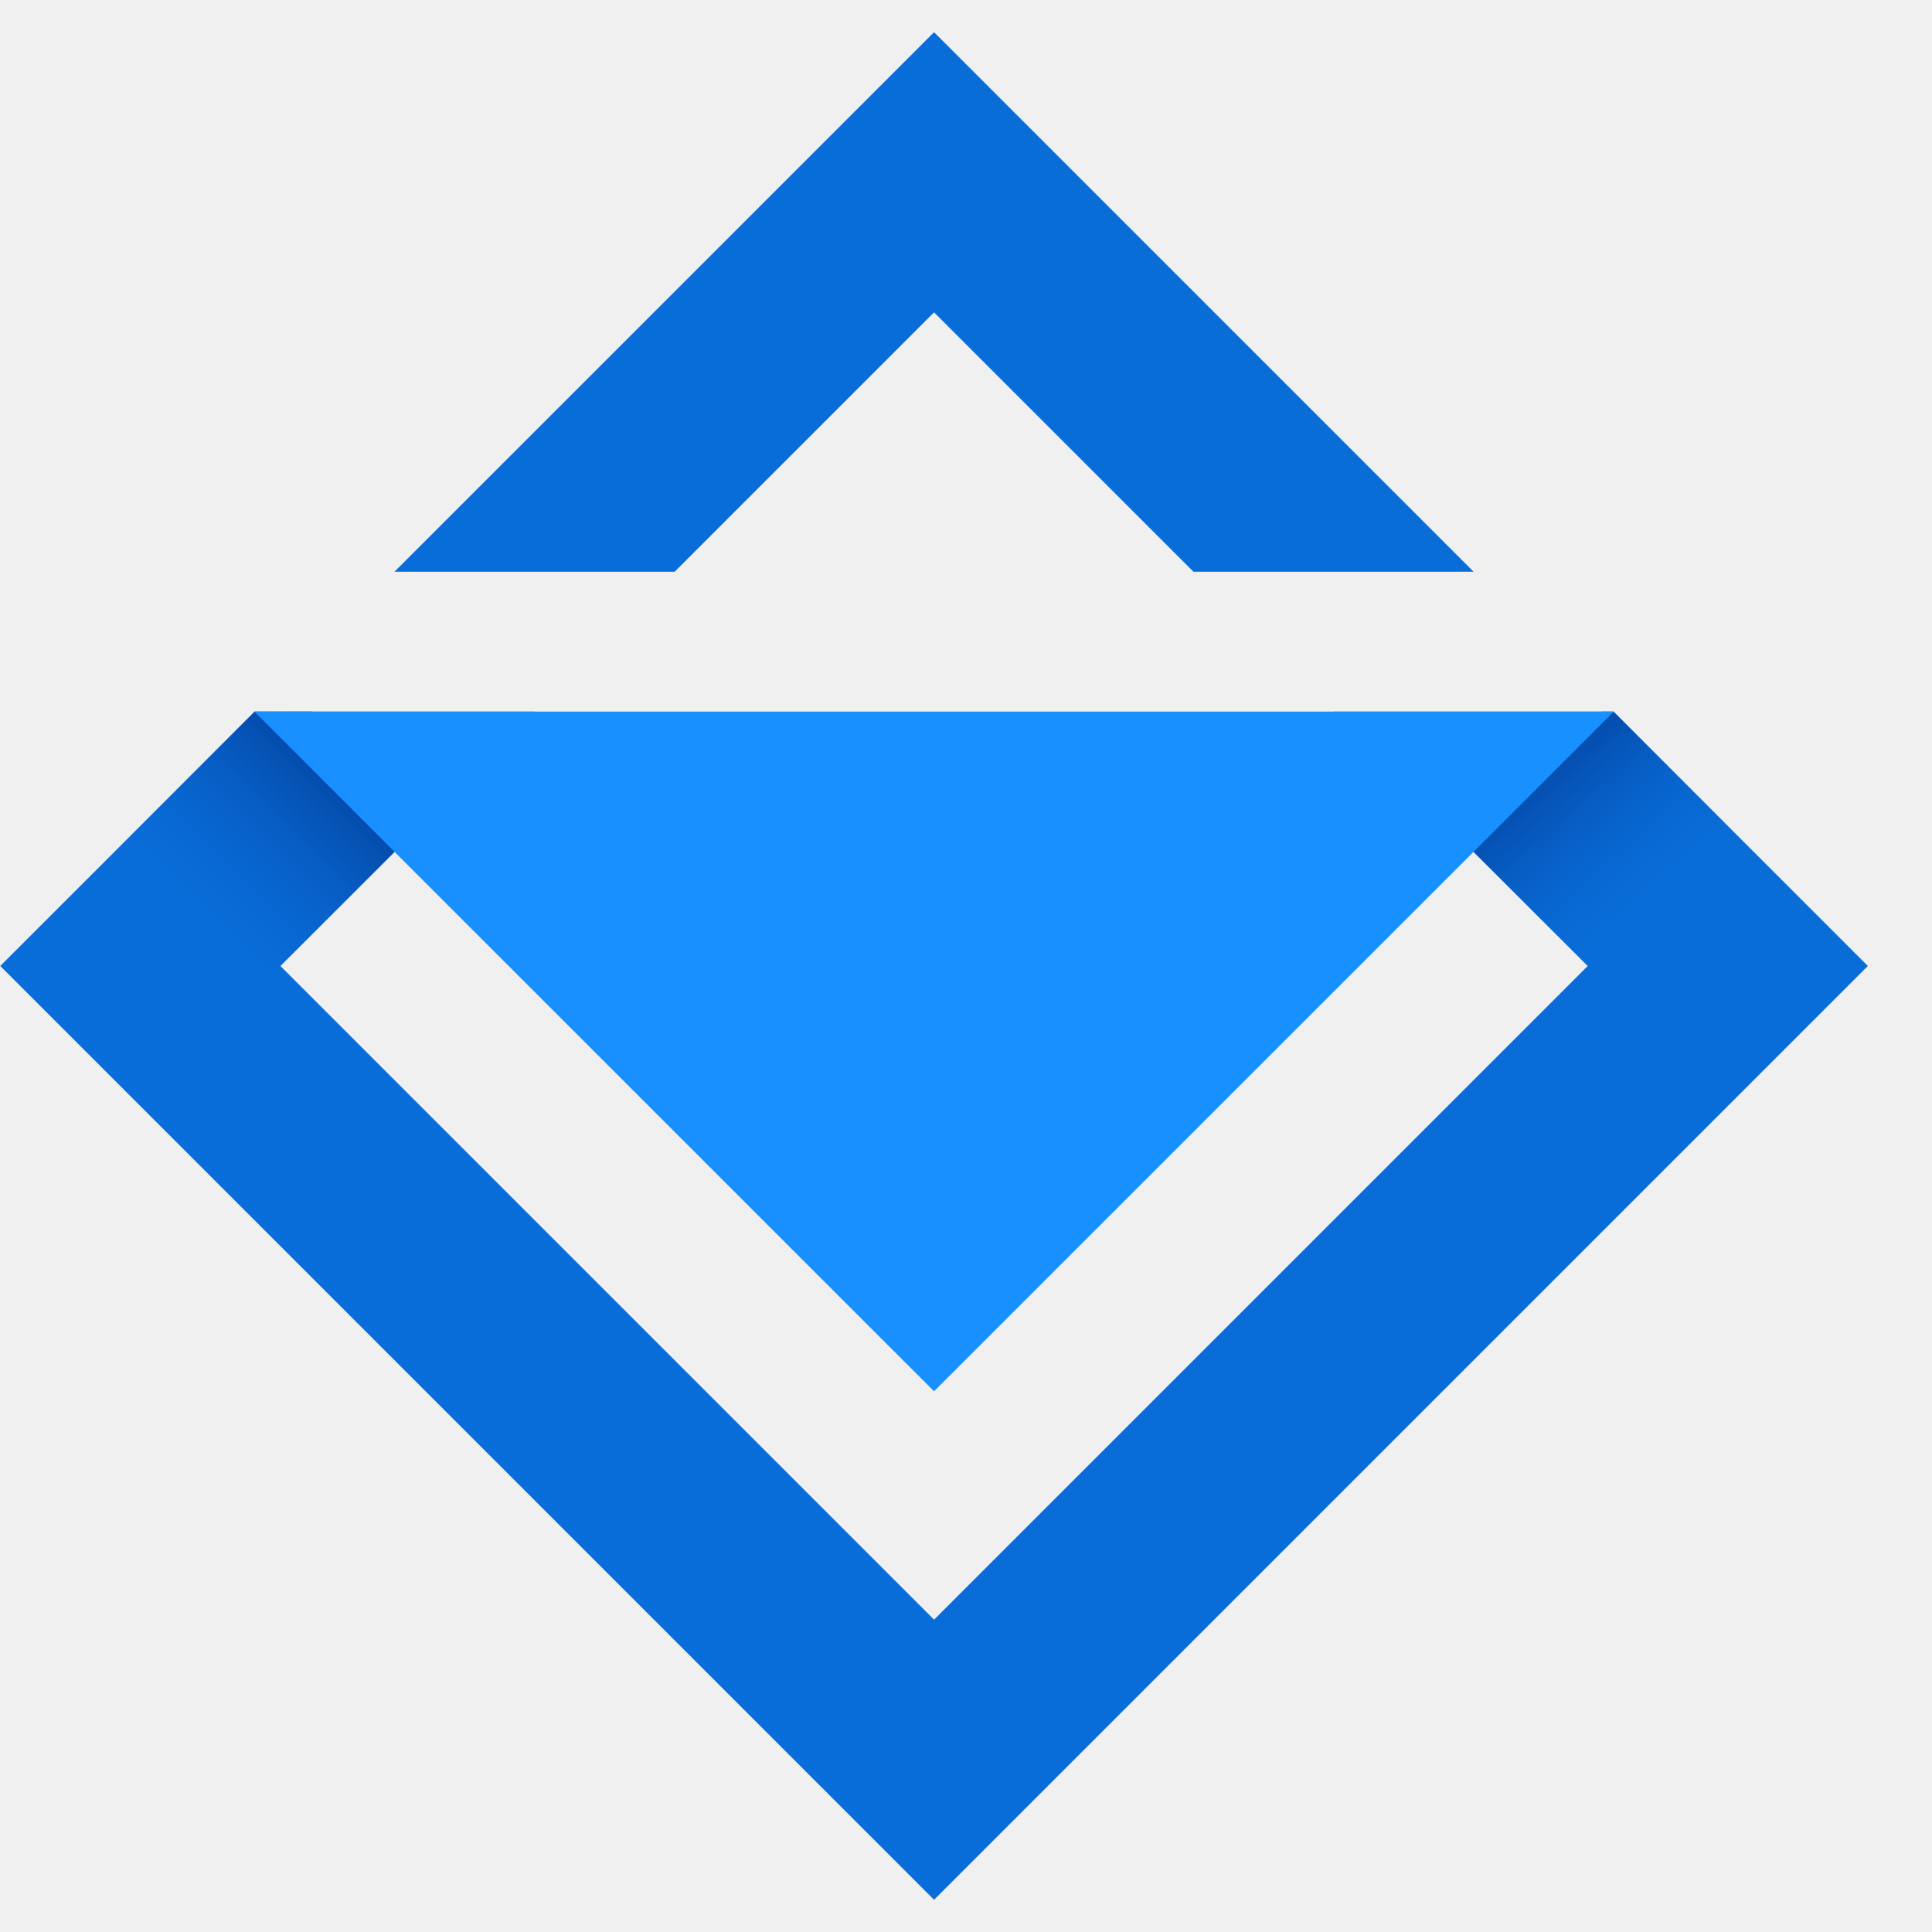
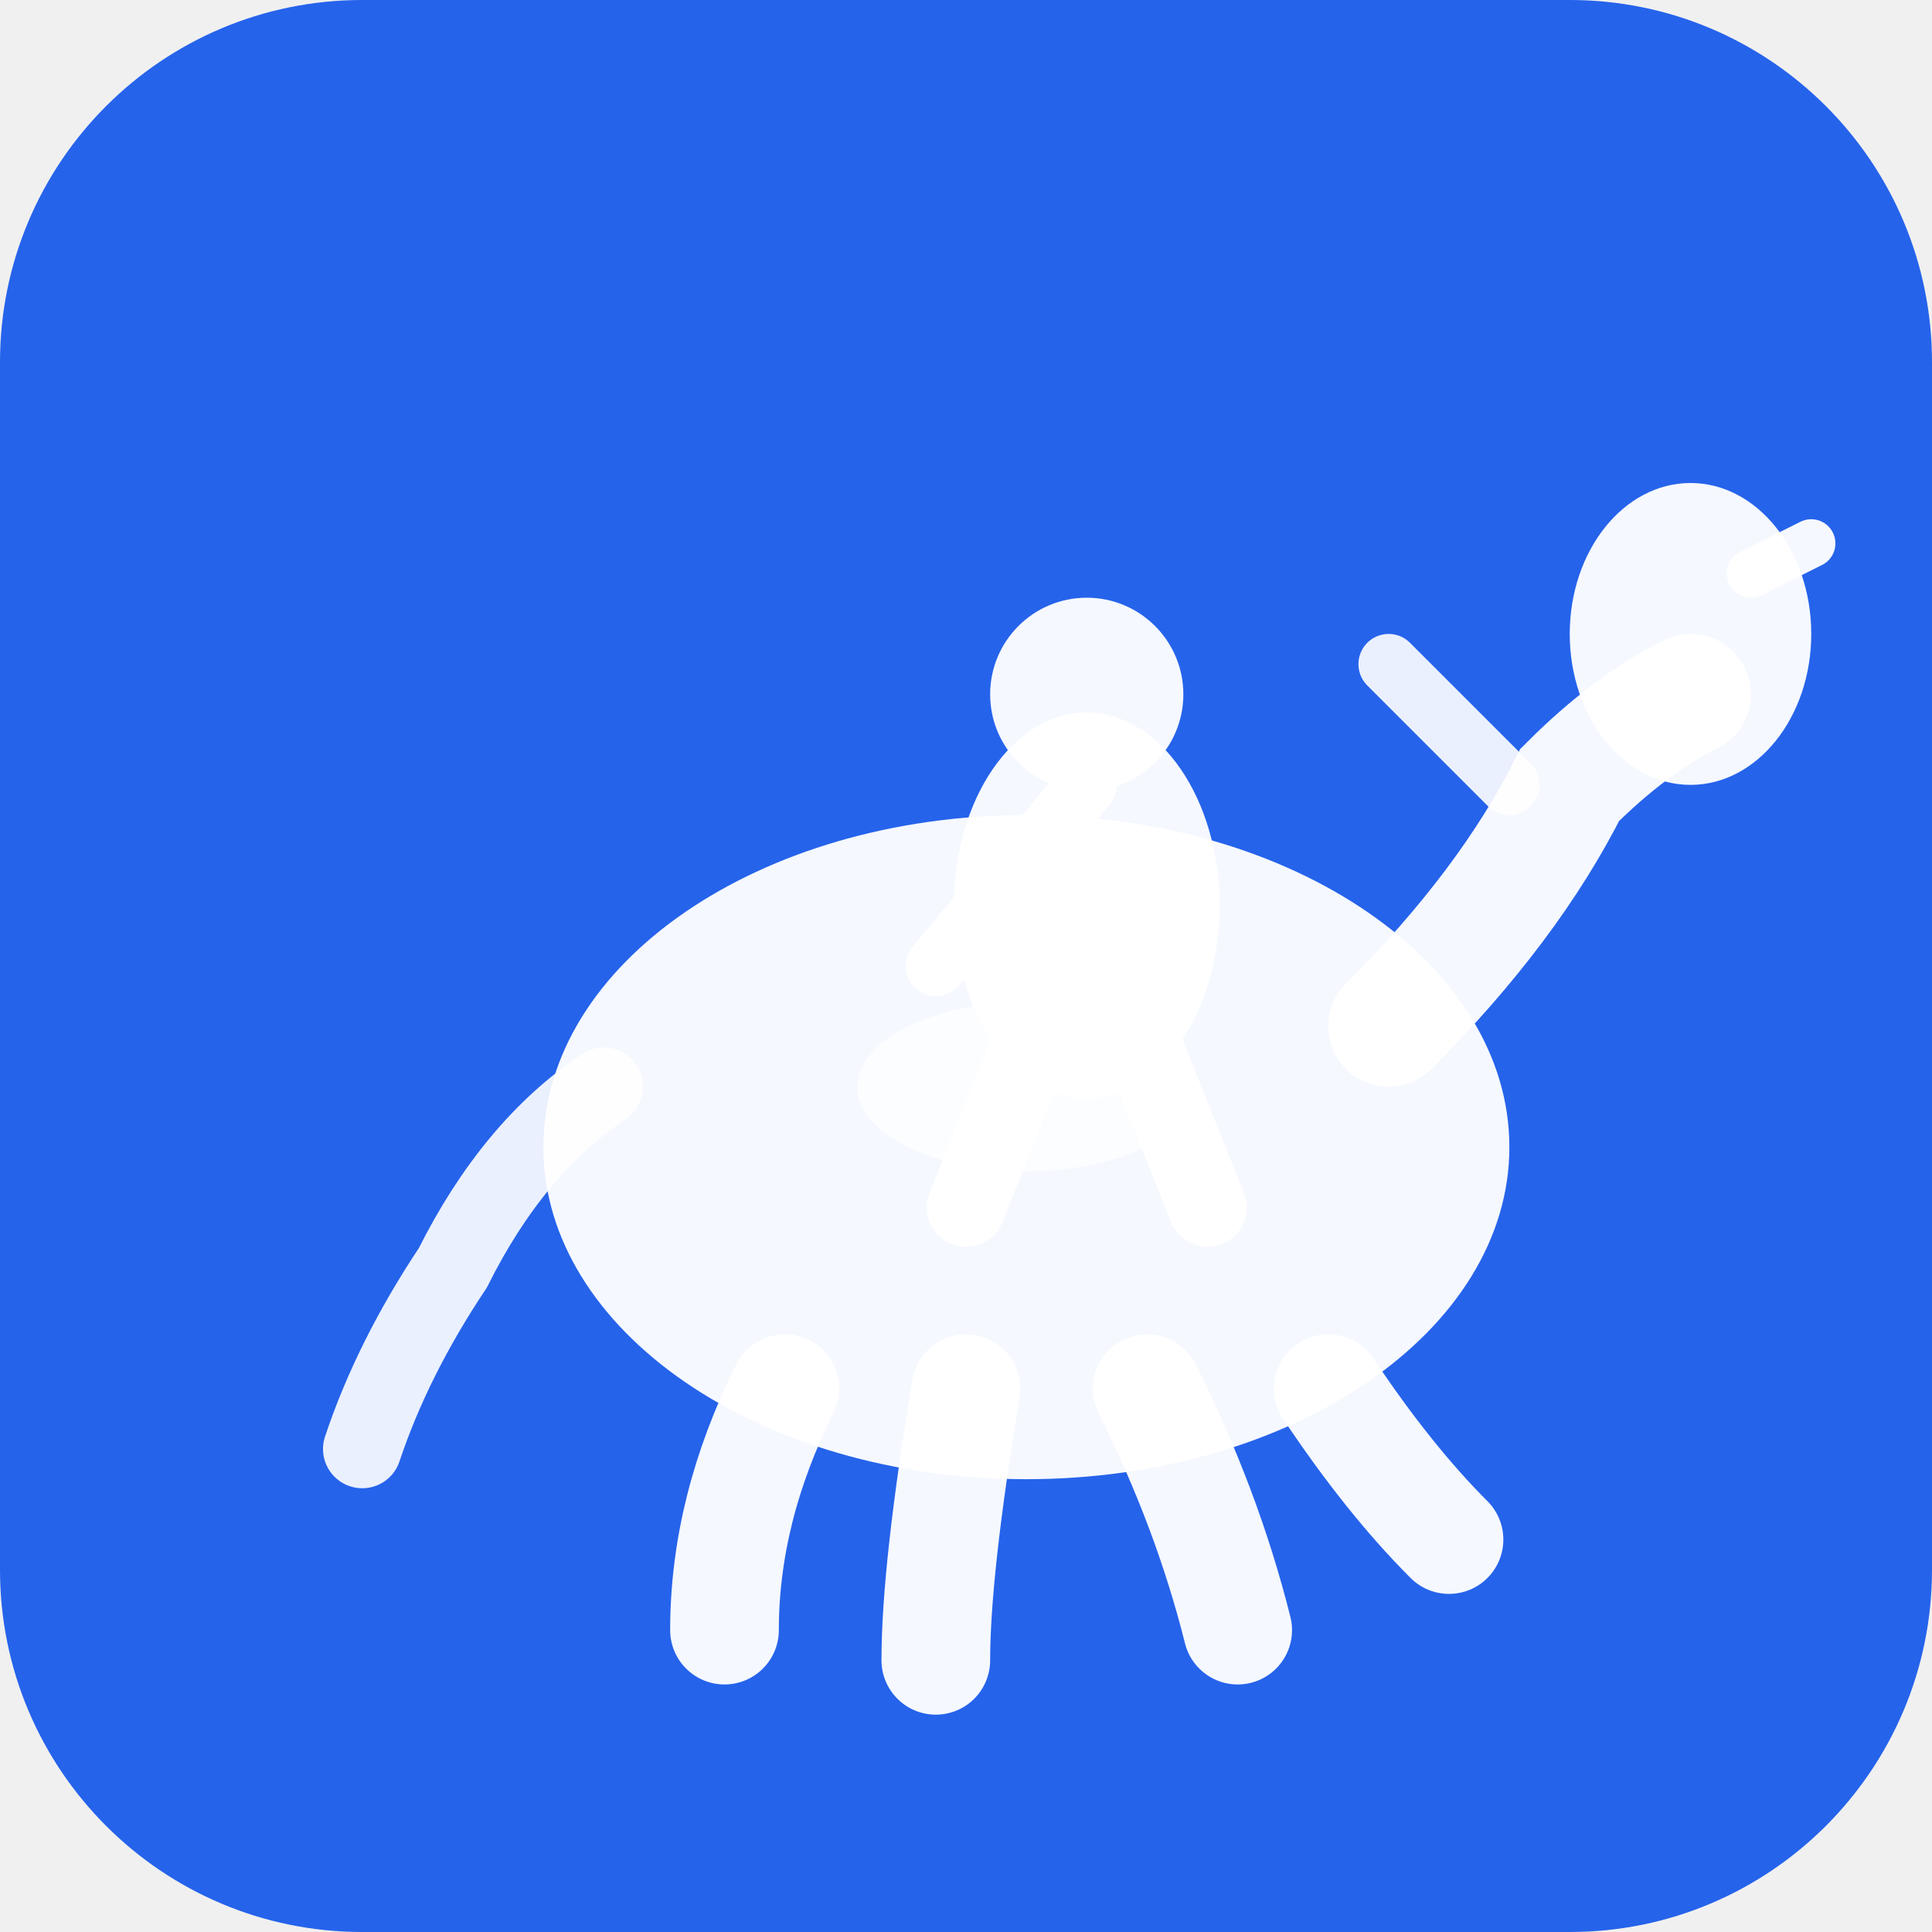
- <svg xmlns="http://www.w3.org/2000/svg" width="30" height="30" viewBox="0 0 30 30" fill="none">
-   <path d="M1.64 13.364L3.952 11.052L3.954 11.05H8.305L6.574 12.781L6.127 13.227L4.354 15L4.574 15.22L14.504 25.15L24.654 15L22.881 13.227L22.756 13.102L20.703 11.05H25.053L25.056 11.052L26.868 12.864L29.004 15L14.504 29.5L0.004 15L1.64 13.364ZM14.504 0.5L22.882 8.878H18.532L14.504 4.85L10.476 8.878H6.125L14.504 0.5Z" fill="#096DD9" />
-   <path d="M4.355 15L6.127 13.228L6.574 12.781L4.844 11.05H3.955L3.952 11.052L1.64 13.364L3.86 15.573L4.355 15Z" fill="url(#paint0_linear_112102_1824)" />
-   <path d="M22.881 13.228L24.654 15L24.479 15.176L24.48 15.176L26.869 12.865L25.057 11.052L25.054 11.05H24.878L22.756 13.102L22.881 13.228Z" fill="url(#paint1_linear_112102_1824)" />
-   <path d="M3.95 11.05L3.952 11.052L6.127 13.228L14.504 21.604L25.059 11.05H3.95Z" fill="#1890FF" />
-   <defs>
-     <linearGradient id="paint0_linear_112102_1824" x1="5.63" y1="11.589" x2="2.572" y2="14.647" gradientUnits="userSpaceOnUse">
-       <stop stop-color="#023B95" />
-       <stop offset="0.964" stop-color="#096CD9" stop-opacity="0" />
-     </linearGradient>
-     <linearGradient id="paint1_linear_112102_1824" x1="23.272" y1="11.628" x2="25.745" y2="14.438" gradientUnits="userSpaceOnUse">
-       <stop stop-color="#023B95" />
-       <stop offset="1" stop-color="#096DD9" stop-opacity="0" />
-     </linearGradient>
-   </defs>
+ <svg xmlns="http://www.w3.org/2000/svg" width="32" height="32" viewBox="0 0 32 32" fill="none">
+   <rect width="32" height="32" rx="6" fill="#2563eb" />
+   <g transform="translate(4, 5)">
+     <ellipse cx="13" cy="14" rx="8" ry="5.5" fill="white" opacity="0.95" />
+     <path d="M19 12 Q21 10, 22 8 Q23 7, 24 6.5" stroke="white" stroke-width="2" fill="none" opacity="0.95" stroke-linecap="round" />
+     <ellipse cx="24" cy="5.5" rx="2" ry="2.5" fill="white" opacity="0.95" />
+     <path d="M25 4.5 L26 4" stroke="white" stroke-width="0.8" opacity="0.95" stroke-linecap="round" />
+     <path d="M9 18 Q8 20, 8 22" stroke="white" stroke-width="1.8" fill="none" opacity="0.95" stroke-linecap="round" />
+     <path d="M12 18 Q11.5 21, 11.5 22.5" stroke="white" stroke-width="1.8" fill="none" opacity="0.95" stroke-linecap="round" />
+     <path d="M15 18 Q16 20, 16.5 22" stroke="white" stroke-width="1.8" fill="none" opacity="0.95" stroke-linecap="round" />
+     <path d="M18 18 Q19 19.5, 20 20.5" stroke="white" stroke-width="1.8" fill="none" opacity="0.95" stroke-linecap="round" />
+     <path d="M6 13 Q4.5 14, 3.5 16 Q2.5 17.5, 2 19" stroke="white" stroke-width="1.3" fill="none" opacity="0.9" stroke-linecap="round" />
+     <path d="M21 8 Q20 7, 19 6" stroke="white" stroke-width="1" fill="none" opacity="0.9" stroke-linecap="round" />
+     <ellipse cx="14" cy="10" rx="2.2" ry="3.2" fill="white" opacity="0.95" />
+     <circle cx="14" cy="6.5" r="1.6" fill="white" opacity="0.95" />
+     <path d="M14 10 L12 15" stroke="white" stroke-width="1.3" opacity="0.95" stroke-linecap="round" />
+     <path d="M14 10 L16 15" stroke="white" stroke-width="1.3" opacity="0.95" stroke-linecap="round" />
+     <path d="M14 8 L11.5 11" stroke="white" stroke-width="1" opacity="0.95" stroke-linecap="round" />
+     <ellipse cx="13" cy="13" rx="2.8" ry="1.4" fill="white" opacity="0.7" />
+   </g>
</svg>
